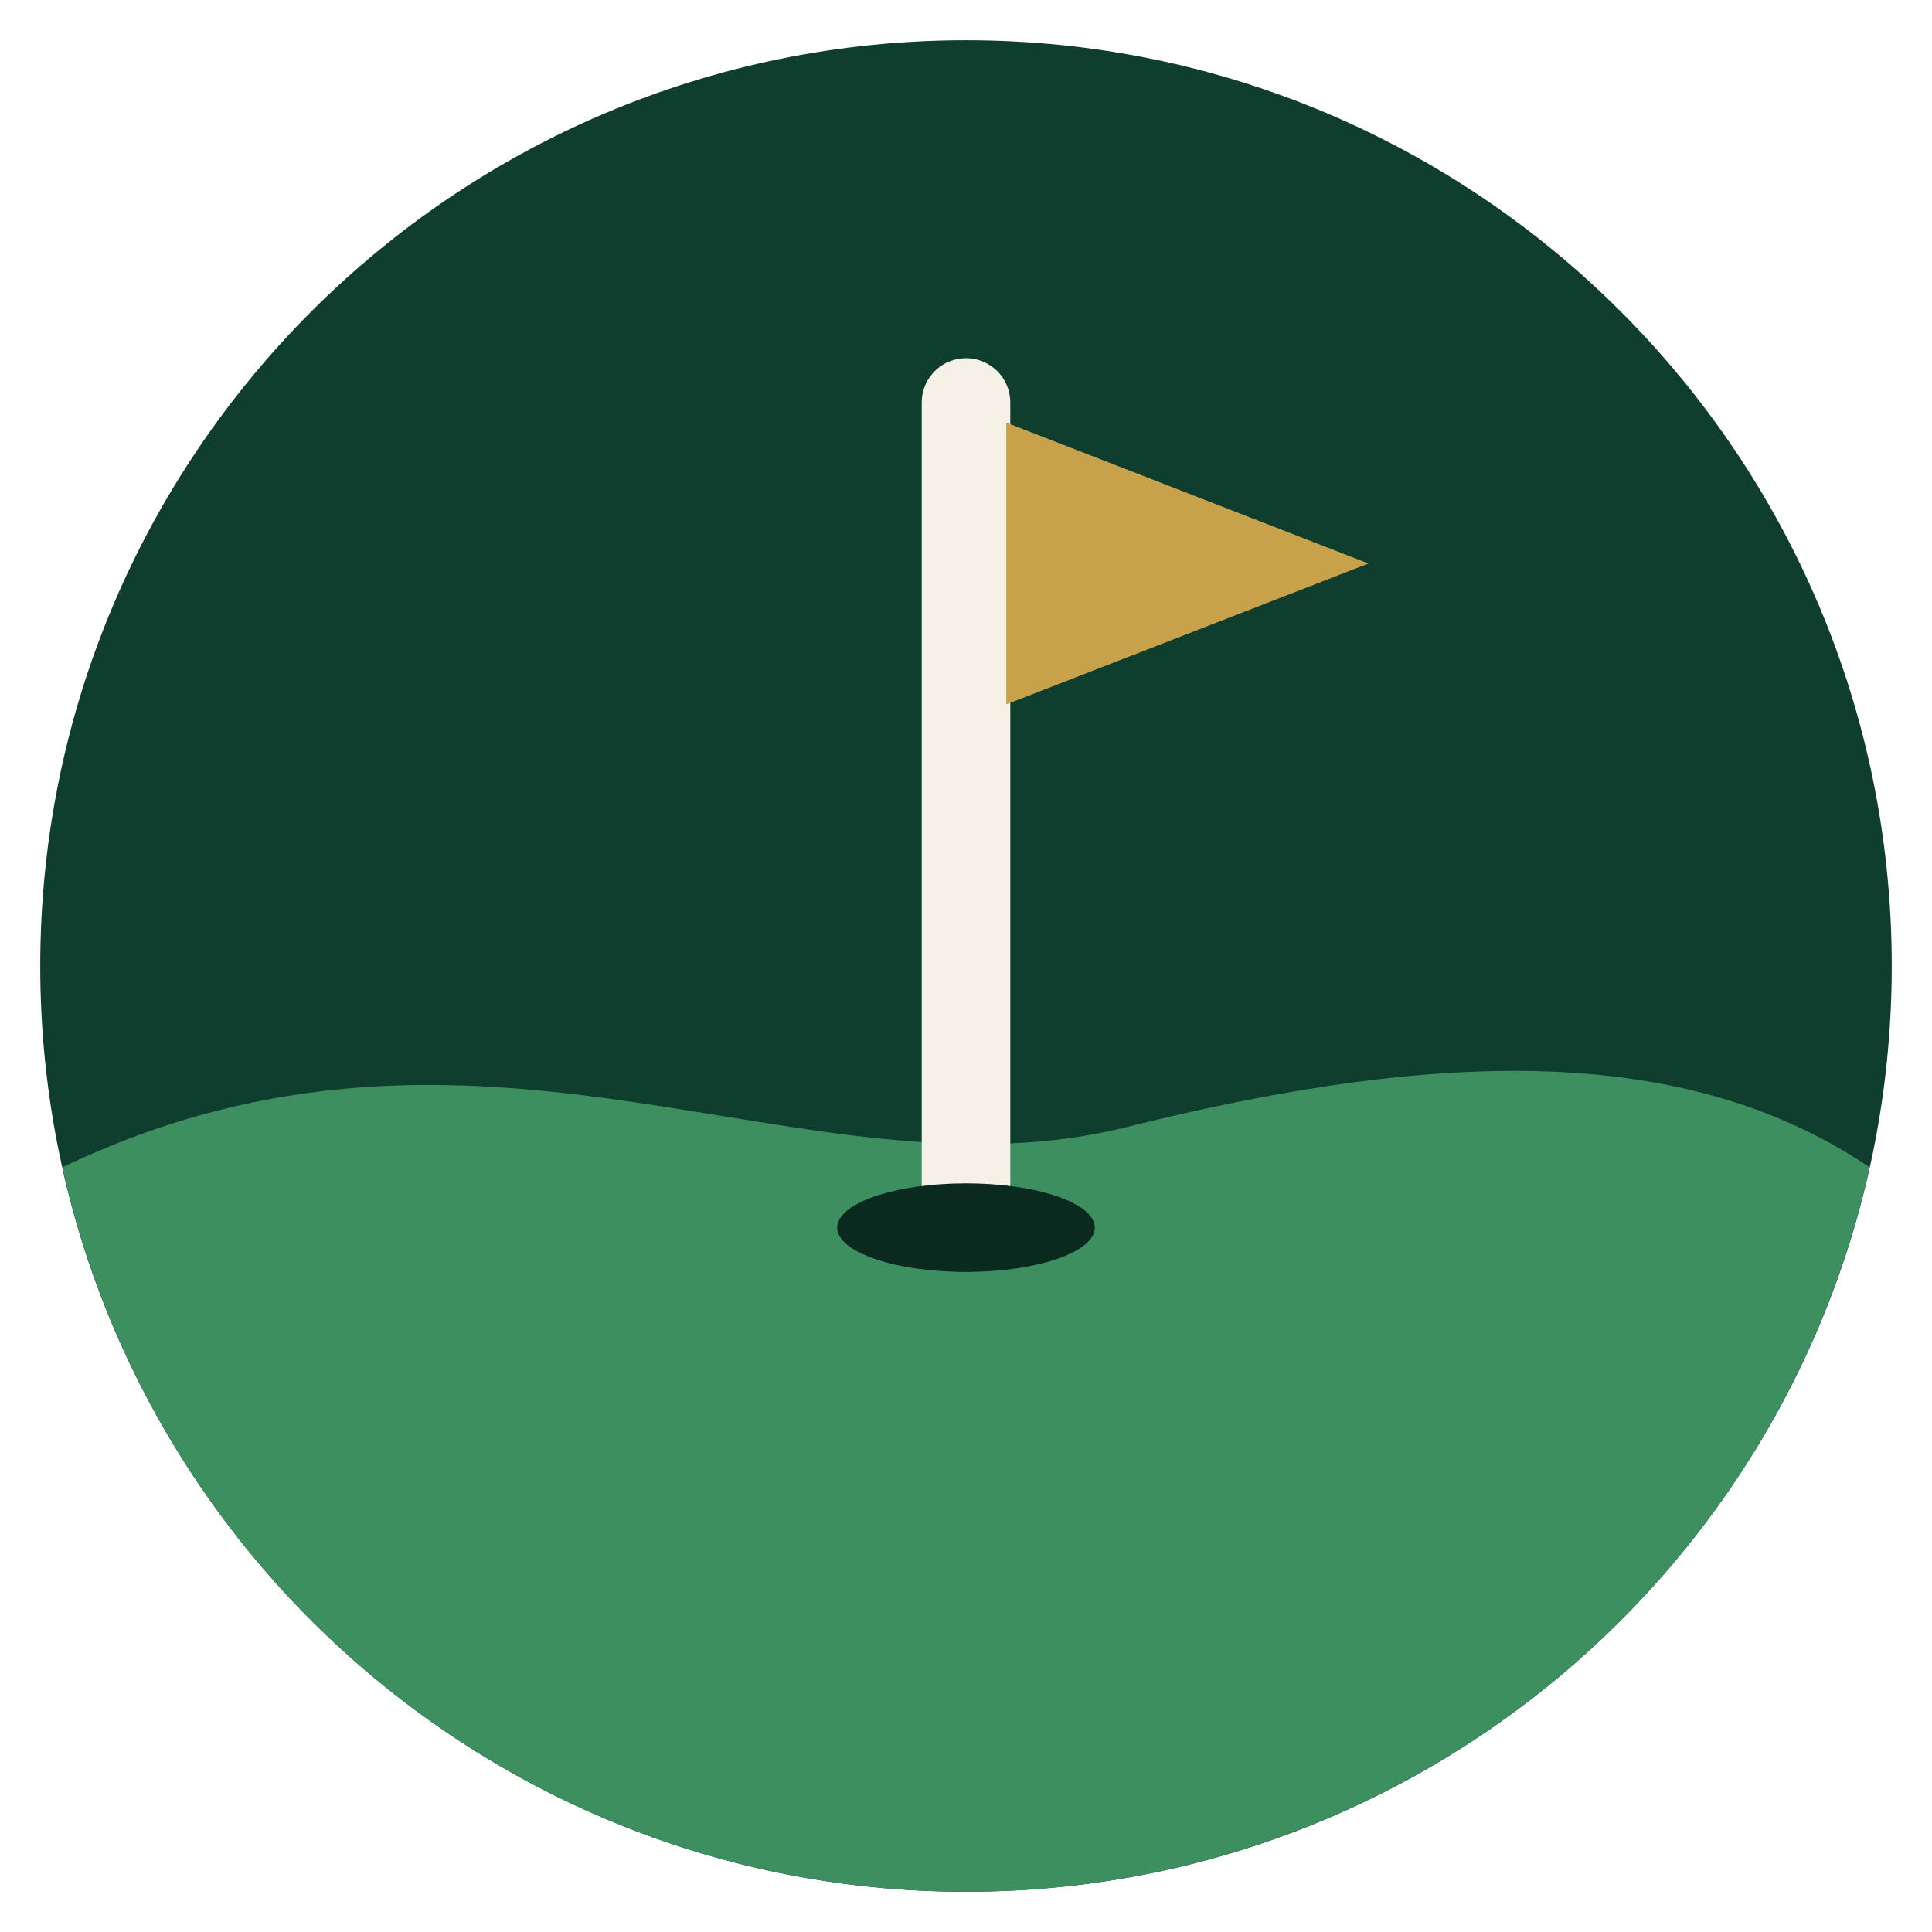
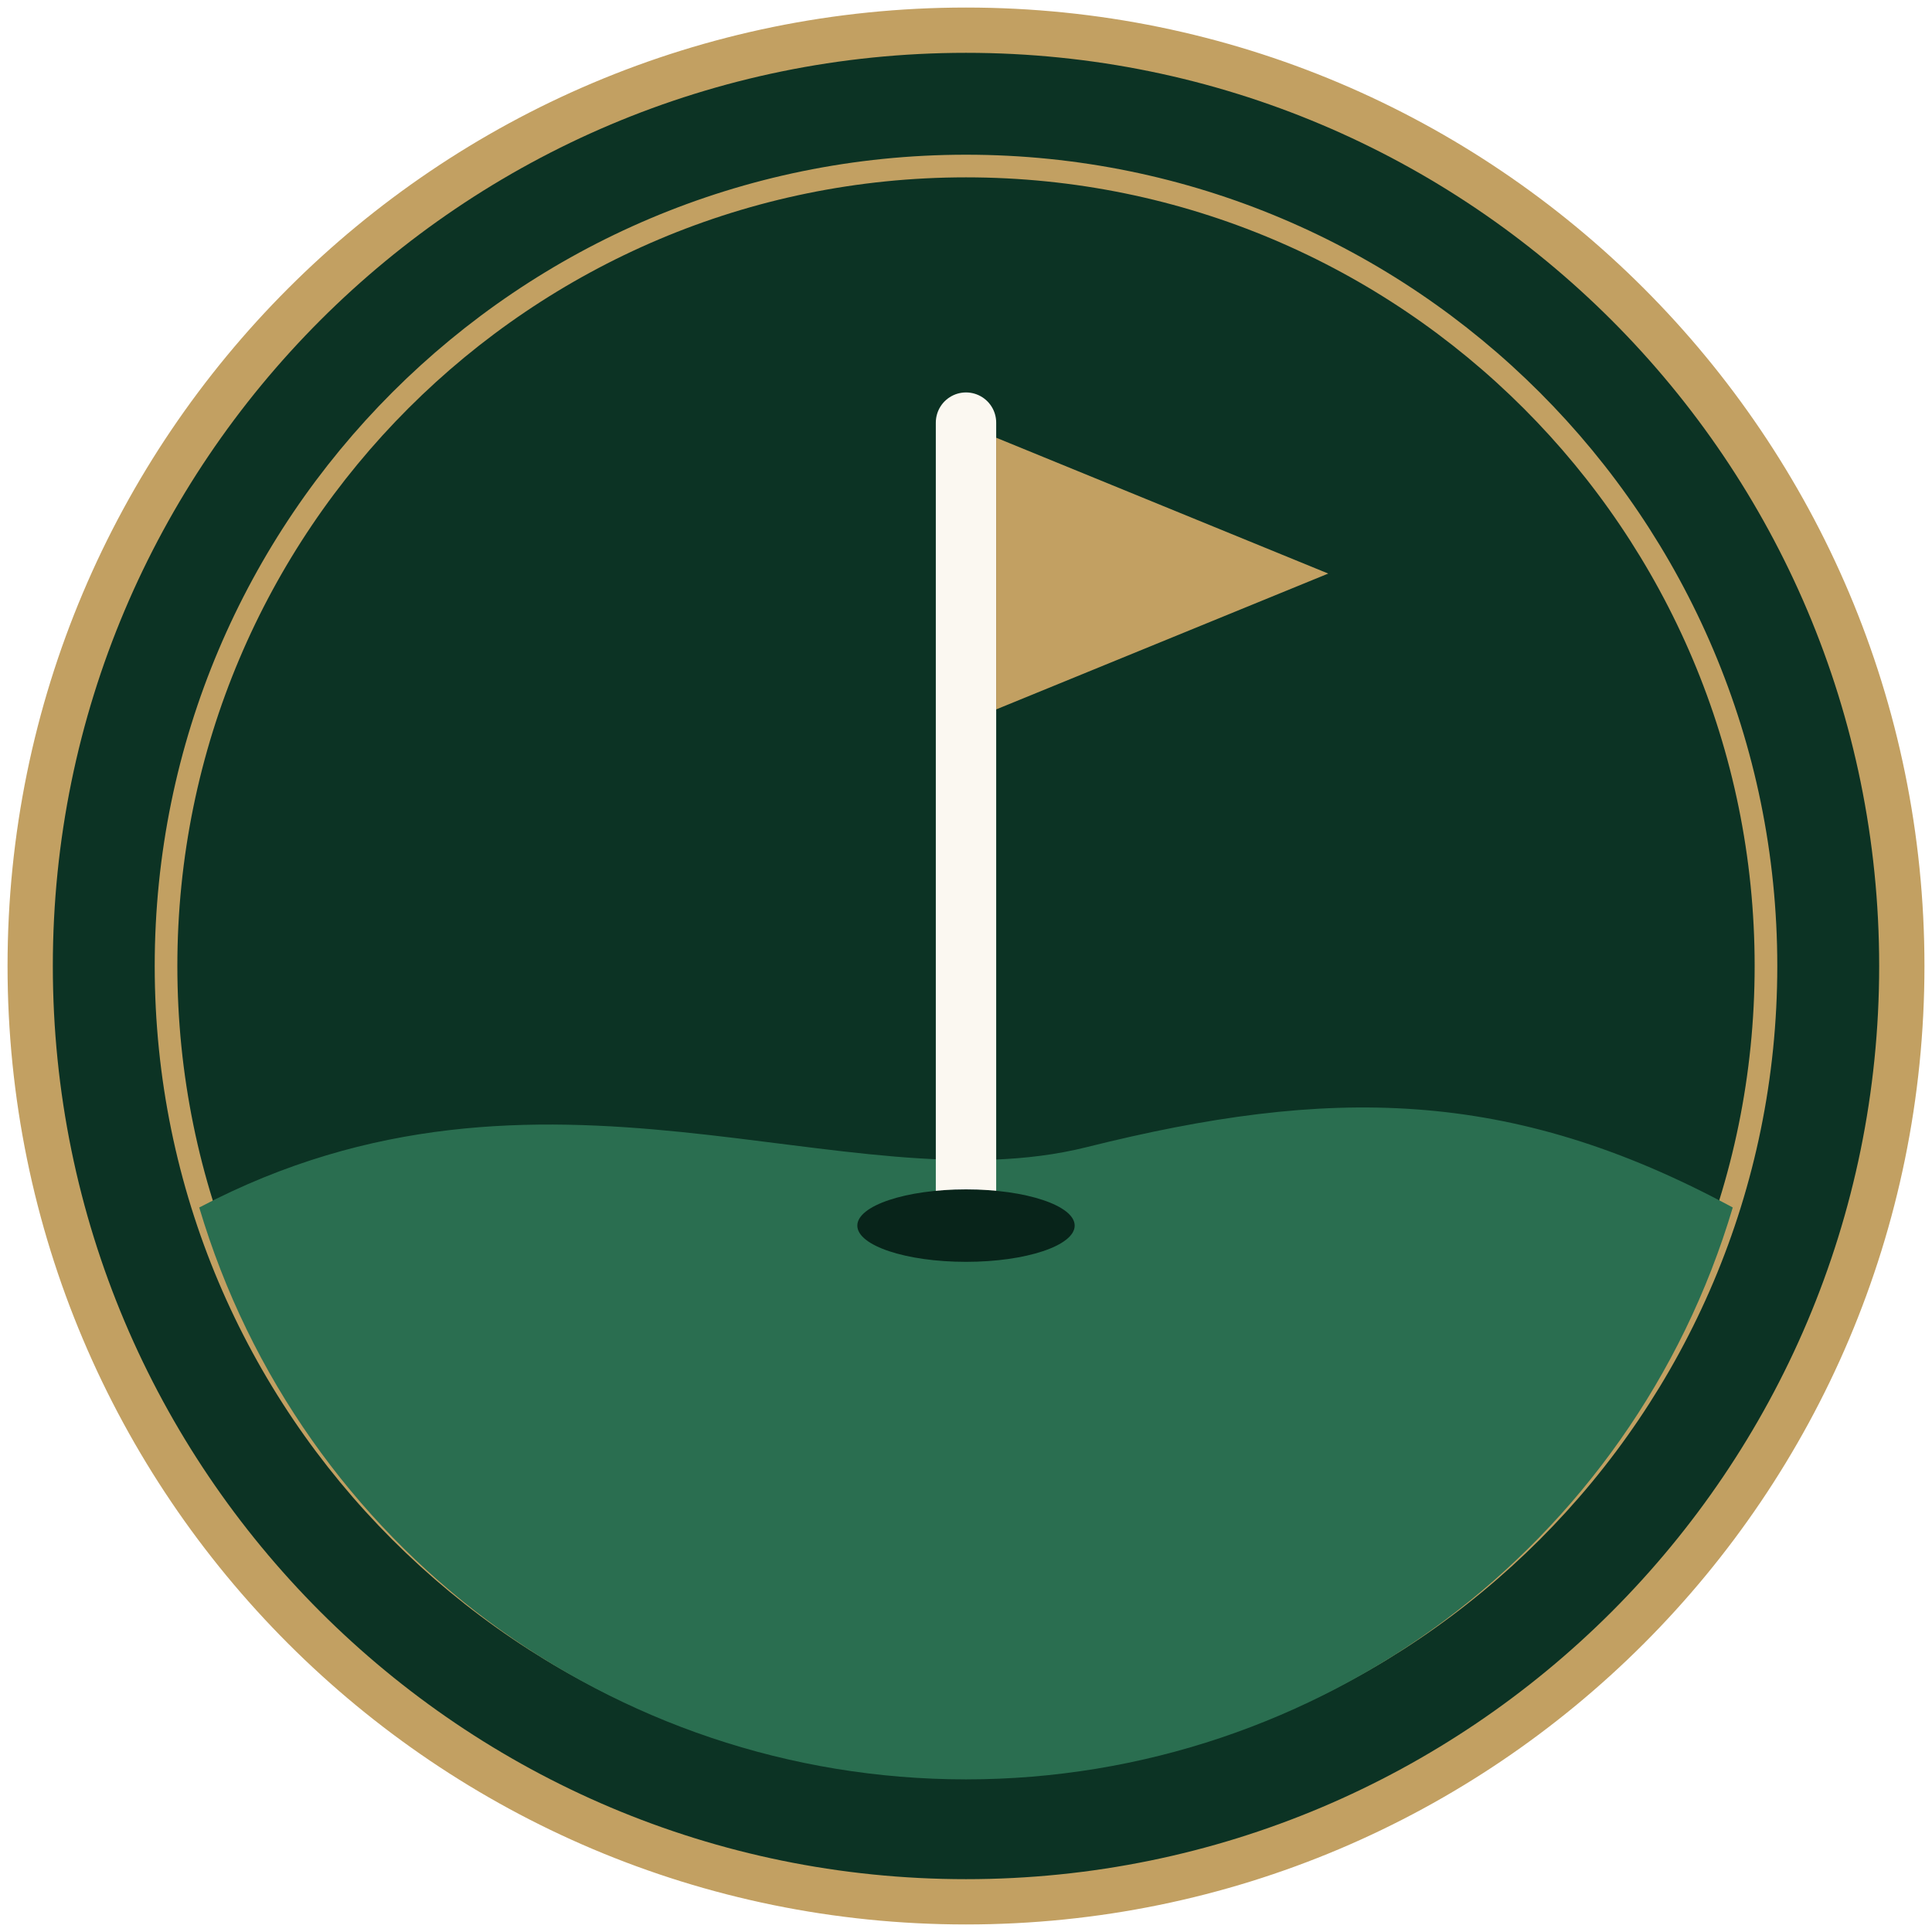
- <svg xmlns="http://www.w3.org/2000/svg" viewBox="0 0 48 48">
-   <circle cx="24" cy="24" r="23" fill="#0f3d2e" />
-   <path d="M1.55 29C12 24 20 30 28 28S42 26 46.45 29A23 23 0 0 1 1.55 29Z" fill="#3d8f5f" />
-   <line x1="24" y1="10" x2="24" y2="30" stroke="#f5f1e6" stroke-width="2.2" stroke-linecap="round" />
-   <path d="M25 10.5 34 14l-9 3.5Z" fill="#c8a24a" />
-   <ellipse cx="24" cy="30.5" rx="3.2" ry="1.1" fill="#0a2a1f" />
+ <svg xmlns="http://www.w3.org/2000/svg" viewBox="0 0 64 64">
+   <circle cx="32" cy="32" r="31" fill="#0c3324" stroke="#c2a062" stroke-width="1.5" />
+   <circle cx="32" cy="32" r="26.5" fill="none" stroke="#c2a062" stroke-width="0.75" />
+   <path d="M6.6 40C18 34 28 40 36 38S50 36 57.4 40A26.5 26.5 0 0 1 6.6 40Z" fill="#2a6e50" />
+   <line x1="32" y1="14" x2="32" y2="40" stroke="#fbf8f1" stroke-width="2" stroke-linecap="round" />
+   <path d="M33 14.5 44 19l-11 4.5Z" fill="#c2a062" />
+   <ellipse cx="32" cy="40.6" rx="3.6" ry="1.2" fill="#08241a" />
</svg>
